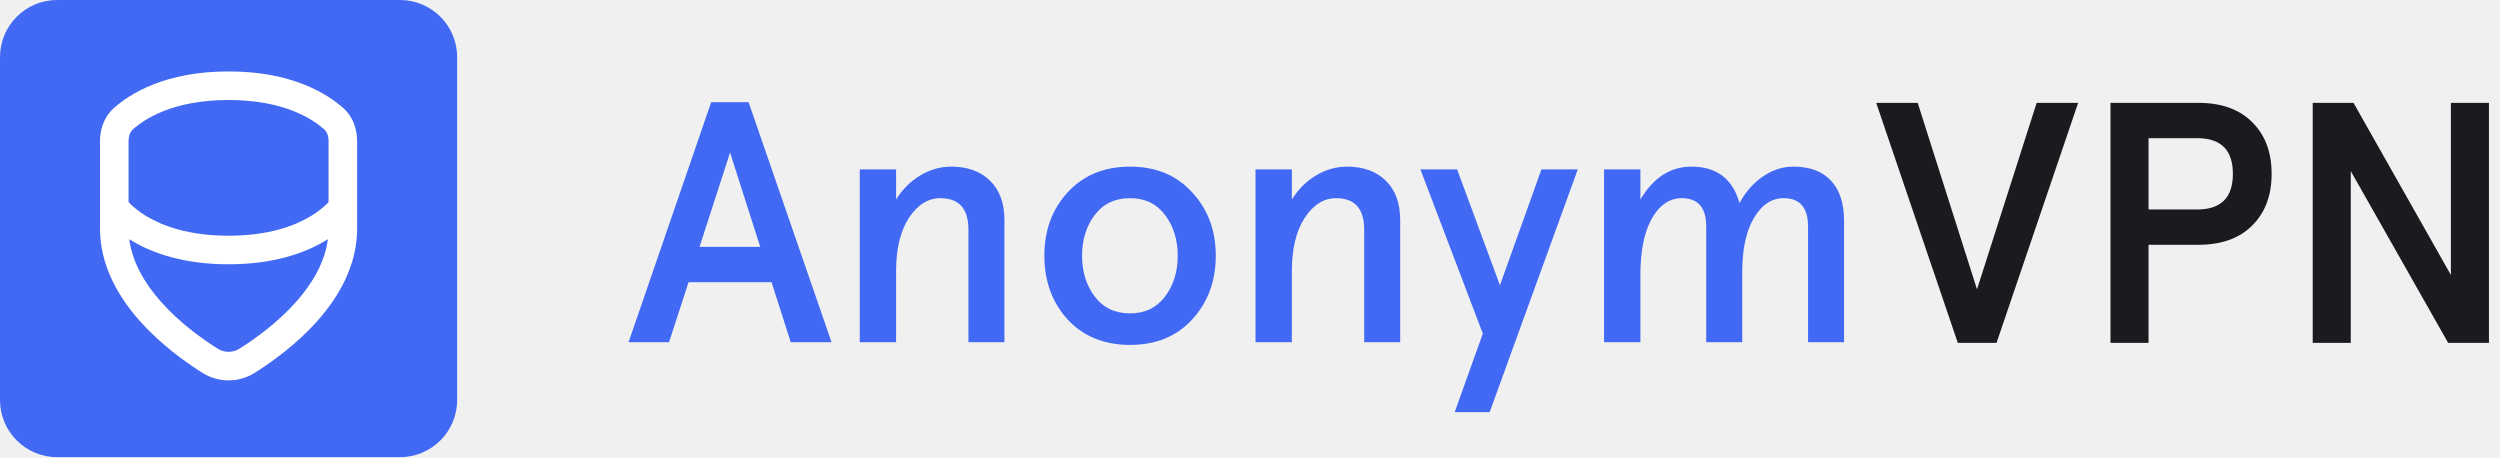
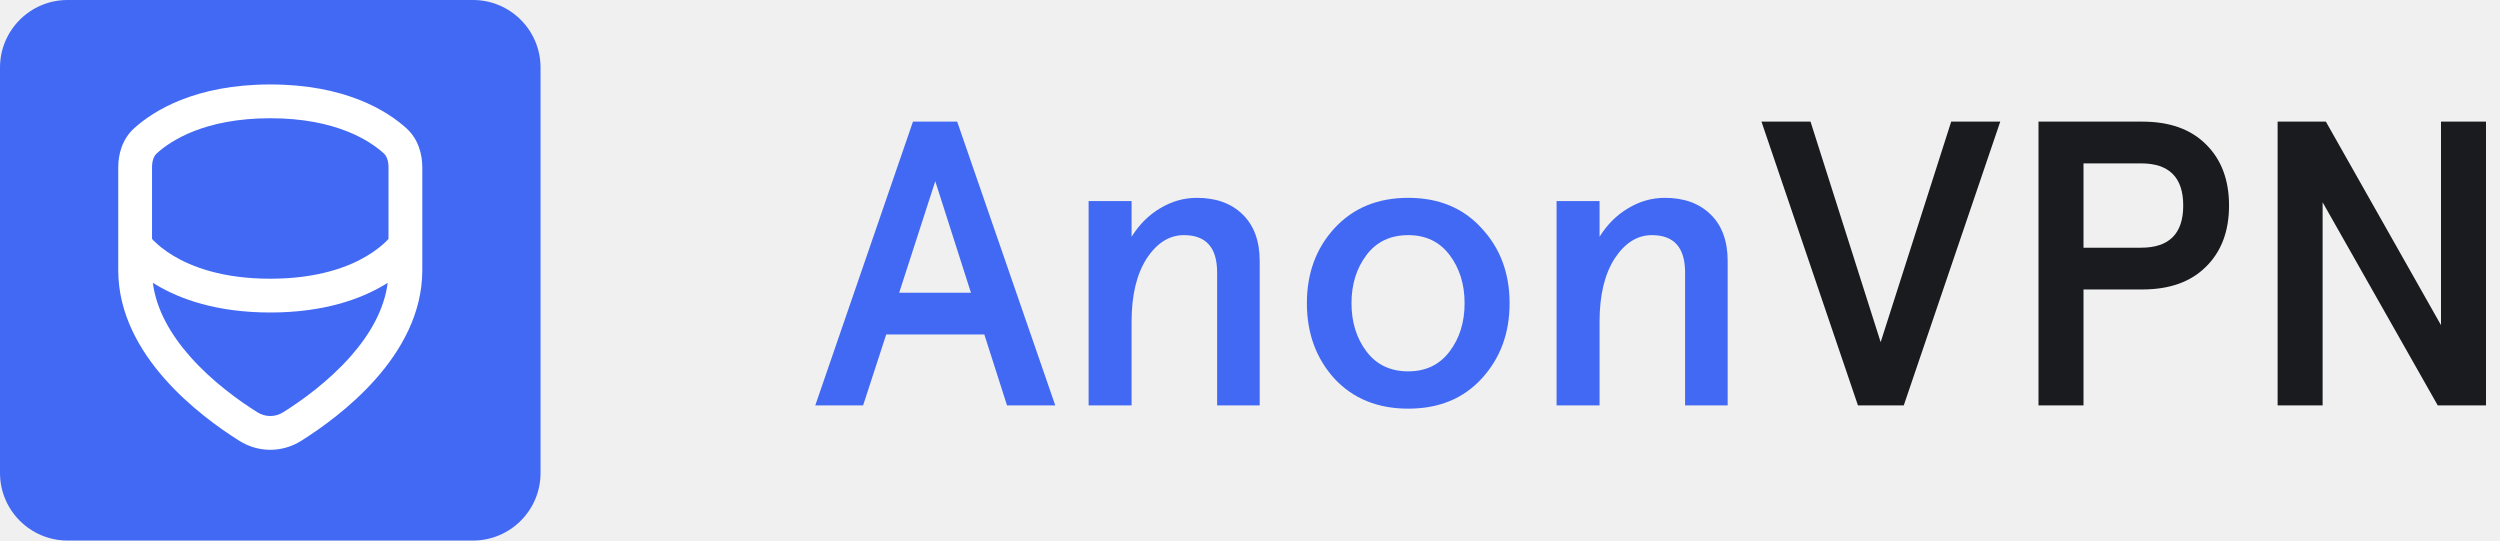
- <svg xmlns="http://www.w3.org/2000/svg" width="175" height="32" viewBox="0 0 175 32" fill="none">
+ <svg xmlns="http://www.w3.org/2000/svg" width="148" height="32" viewBox="0 0 148 32" fill="none">
+   <path d="M109.991 24L104.279 7.2H107.183L111.335 20.256L115.511 7.2H118.415L112.703 24H109.991Z" fill="#191B1F" />
+   <path d="M120.679 24V7.2H126.823C128.439 7.2 129.695 7.648 130.591 8.544C131.503 9.44 131.959 10.648 131.959 12.168C131.959 13.688 131.503 14.896 130.591 15.792C129.695 16.688 128.439 17.136 126.823 17.136H123.343V24H120.679ZM123.343 14.664H126.751C128.415 14.664 129.247 13.832 129.247 12.168C129.247 10.504 128.415 9.672 126.751 9.672H123.343V14.664Z" fill="#191B1F" />
+   <path d="M134.835 24V7.2H137.691L144.507 19.248V7.2H147.171V24H144.315L137.499 11.976V24H134.835Z" fill="#191B1F" />
+   <path d="M48.264 24L54.048 7.2H56.664L62.472 24H59.616L58.272 19.8H52.464L51.096 24H48.264ZM53.232 17.328H57.48L55.368 10.728L53.232 17.328Z" fill="#4169F4" />
+   <path d="M64.446 24V11.904H66.99V14.016C67.438 13.296 67.998 12.736 68.67 12.336C69.358 11.92 70.086 11.712 70.854 11.712C71.99 11.712 72.894 12.04 73.566 12.696C74.238 13.352 74.574 14.272 74.574 15.456V24H72.054V16.128C72.054 14.656 71.398 13.92 70.086 13.92C69.222 13.92 68.486 14.384 67.878 15.312C67.286 16.24 66.99 17.48 66.99 19.032V24H64.446Z" fill="#4169F4" />
+   <path d="M79 22.416C77.912 21.216 77.368 19.728 77.368 17.952C77.368 16.176 77.912 14.696 79 13.512C80.104 12.312 81.56 11.712 83.368 11.712C85.176 11.712 86.624 12.312 87.712 13.512C88.816 14.696 89.368 16.176 89.368 17.952C89.368 19.728 88.816 21.216 87.712 22.416C86.624 23.6 85.176 24.192 83.368 24.192C81.56 24.192 80.104 23.6 79 22.416ZM85.816 20.808C86.408 20.024 86.704 19.072 86.704 17.952C86.704 16.832 86.408 15.88 85.816 15.096C85.224 14.312 84.408 13.92 83.368 13.92C82.312 13.92 81.488 14.312 80.896 15.096C80.304 15.88 80.008 16.832 80.008 17.952C80.008 19.072 80.304 20.024 80.896 20.808C81.488 21.592 82.312 21.984 83.368 21.984C84.408 21.984 85.224 21.592 85.816 20.808Z" fill="#4169F4" />
+   <path d="M92.15 24V11.904H94.694V14.016C95.141 13.296 95.701 12.736 96.374 12.336C97.061 11.92 97.79 11.712 98.558 11.712C99.694 11.712 100.598 12.04 101.27 12.696C101.942 13.352 102.278 14.272 102.278 15.456V24H99.757V16.128C99.757 14.656 99.102 13.92 97.79 13.92C96.925 13.92 96.189 14.384 95.582 15.312C94.99 16.24 94.694 17.48 94.694 19.032V24H92.15Z" fill="#4169F4" />
  <rect width="32" height="32" rx="4" fill="#4169F4" />
  <path fill-rule="evenodd" clip-rule="evenodd" d="M16 5C11.57 5 9.095 6.549 7.942 7.593C7.226 8.241 7 9.14 7 9.908V16C7 18.575 8.277 20.759 9.753 22.43C11.234 24.106 12.997 25.361 14.171 26.098C15.296 26.805 16.704 26.805 17.829 26.098C19.003 25.361 20.766 24.106 22.247 22.43C23.723 20.759 25 18.575 25 16V9.908C25 9.14 24.774 8.241 24.058 7.593C22.905 6.549 20.43 5 16 5ZM9.284 9.076C10.084 8.352 12.086 7 16 7C19.914 7 21.916 8.352 22.715 9.076C22.878 9.223 23 9.492 23 9.908V14.144C22.967 14.179 22.929 14.219 22.887 14.262C22.658 14.49 22.284 14.813 21.735 15.143C20.646 15.796 18.824 16.5 16 16.5C13.176 16.5 11.354 15.796 10.264 15.143C9.716 14.813 9.342 14.49 9.113 14.262C9.071 14.219 9.033 14.179 9 14.144V9.908C9 9.492 9.122 9.223 9.284 9.076ZM9.048 16.742C9.255 18.346 10.115 19.819 11.252 21.106C12.556 22.582 14.143 23.719 15.235 24.405C15.709 24.703 16.291 24.703 16.765 24.405C17.857 23.719 19.444 22.582 20.748 21.106C21.885 19.819 22.745 18.346 22.952 16.742C22.891 16.78 22.829 16.819 22.765 16.858C21.354 17.703 19.176 18.5 16 18.5C12.824 18.5 10.646 17.703 9.236 16.858C9.171 16.819 9.109 16.78 9.048 16.742Z" fill="white" />
-   <path d="M137.046 24L131.334 7.2H134.238L138.39 20.256L142.566 7.2H145.47L139.758 24H137.046Z" fill="#191B1F" />
-   <path d="M147.734 24V7.2H153.878C155.494 7.2 156.75 7.648 157.646 8.544C158.558 9.44 159.014 10.648 159.014 12.168C159.014 13.688 158.558 14.896 157.646 15.792C156.75 16.688 155.494 17.136 153.878 17.136H150.398V24H147.734ZM150.398 14.664H153.806C155.47 14.664 156.302 13.832 156.302 12.168C156.302 10.504 155.47 9.672 153.806 9.672H150.398V14.664Z" fill="#191B1F" />
-   <path d="M161.89 24V7.2H164.746L171.562 19.248V7.2H174.226V24H171.37L164.554 11.976V24H161.89Z" fill="#191B1F" />
-   <path d="M44 23.952L49.784 7.152H52.4L58.208 23.952H55.352L54.008 19.752H48.2L46.832 23.952H44ZM48.968 17.28H53.216L51.104 10.68L48.968 17.28Z" fill="#4169F4" />
-   <path d="M60.183 23.952V11.856H62.727V13.968C63.175 13.248 63.735 12.688 64.407 12.288C65.095 11.872 65.823 11.664 66.591 11.664C67.727 11.664 68.631 11.992 69.303 12.648C69.975 13.304 70.311 14.224 70.311 15.408V23.952H67.791V16.08C67.791 14.608 67.135 13.872 65.823 13.872C64.959 13.872 64.223 14.336 63.615 15.264C63.023 16.192 62.727 17.432 62.727 18.984V23.952H60.183Z" fill="#4169F4" />
-   <path d="M74.737 22.368C73.648 21.168 73.105 19.68 73.105 17.904C73.105 16.128 73.648 14.648 74.737 13.464C75.841 12.264 77.296 11.664 79.105 11.664C80.912 11.664 82.361 12.264 83.448 13.464C84.552 14.648 85.105 16.128 85.105 17.904C85.105 19.68 84.552 21.168 83.448 22.368C82.361 23.552 80.912 24.144 79.105 24.144C77.296 24.144 75.841 23.552 74.737 22.368ZM81.552 20.76C82.144 19.976 82.441 19.024 82.441 17.904C82.441 16.784 82.144 15.832 81.552 15.048C80.96 14.264 80.144 13.872 79.105 13.872C78.049 13.872 77.225 14.264 76.632 15.048C76.04 15.832 75.745 16.784 75.745 17.904C75.745 19.024 76.04 19.976 76.632 20.76C77.225 21.544 78.049 21.936 79.105 21.936C80.144 21.936 80.96 21.544 81.552 20.76Z" fill="#4169F4" />
-   <path d="M87.886 23.952V11.856H90.43V13.968C90.878 13.248 91.438 12.688 92.11 12.288C92.798 11.872 93.526 11.664 94.294 11.664C95.43 11.664 96.334 11.992 97.006 12.648C97.678 13.304 98.014 14.224 98.014 15.408V23.952H95.494V16.08C95.494 14.608 94.838 13.872 93.526 13.872C92.662 13.872 91.926 14.336 91.318 15.264C90.726 16.192 90.43 17.432 90.43 18.984V23.952H87.886Z" fill="#4169F4" />
-   <path d="M107.901 11.856H110.445L104.277 28.848H101.829L103.797 23.352L99.429 11.856H101.997L104.997 19.968L107.901 11.856Z" fill="#4169F4" />
-   <path d="M112.284 23.952V11.856H114.828V13.968C115.74 12.432 116.932 11.664 118.404 11.664C120.164 11.664 121.284 12.512 121.764 14.208C122.196 13.424 122.74 12.808 123.396 12.36C124.068 11.896 124.78 11.664 125.532 11.664C126.684 11.664 127.564 11.992 128.172 12.648C128.78 13.304 129.084 14.24 129.084 15.456V23.952H126.564V15.864C126.564 14.536 125.996 13.872 124.86 13.872C124.012 13.872 123.316 14.336 122.772 15.264C122.228 16.176 121.956 17.44 121.956 19.056V23.952H119.436V15.864C119.436 14.536 118.868 13.872 117.732 13.872C116.868 13.872 116.164 14.352 115.62 15.312C115.092 16.256 114.828 17.568 114.828 19.248V23.952H112.284Z" fill="#4169F4" />
</svg>
